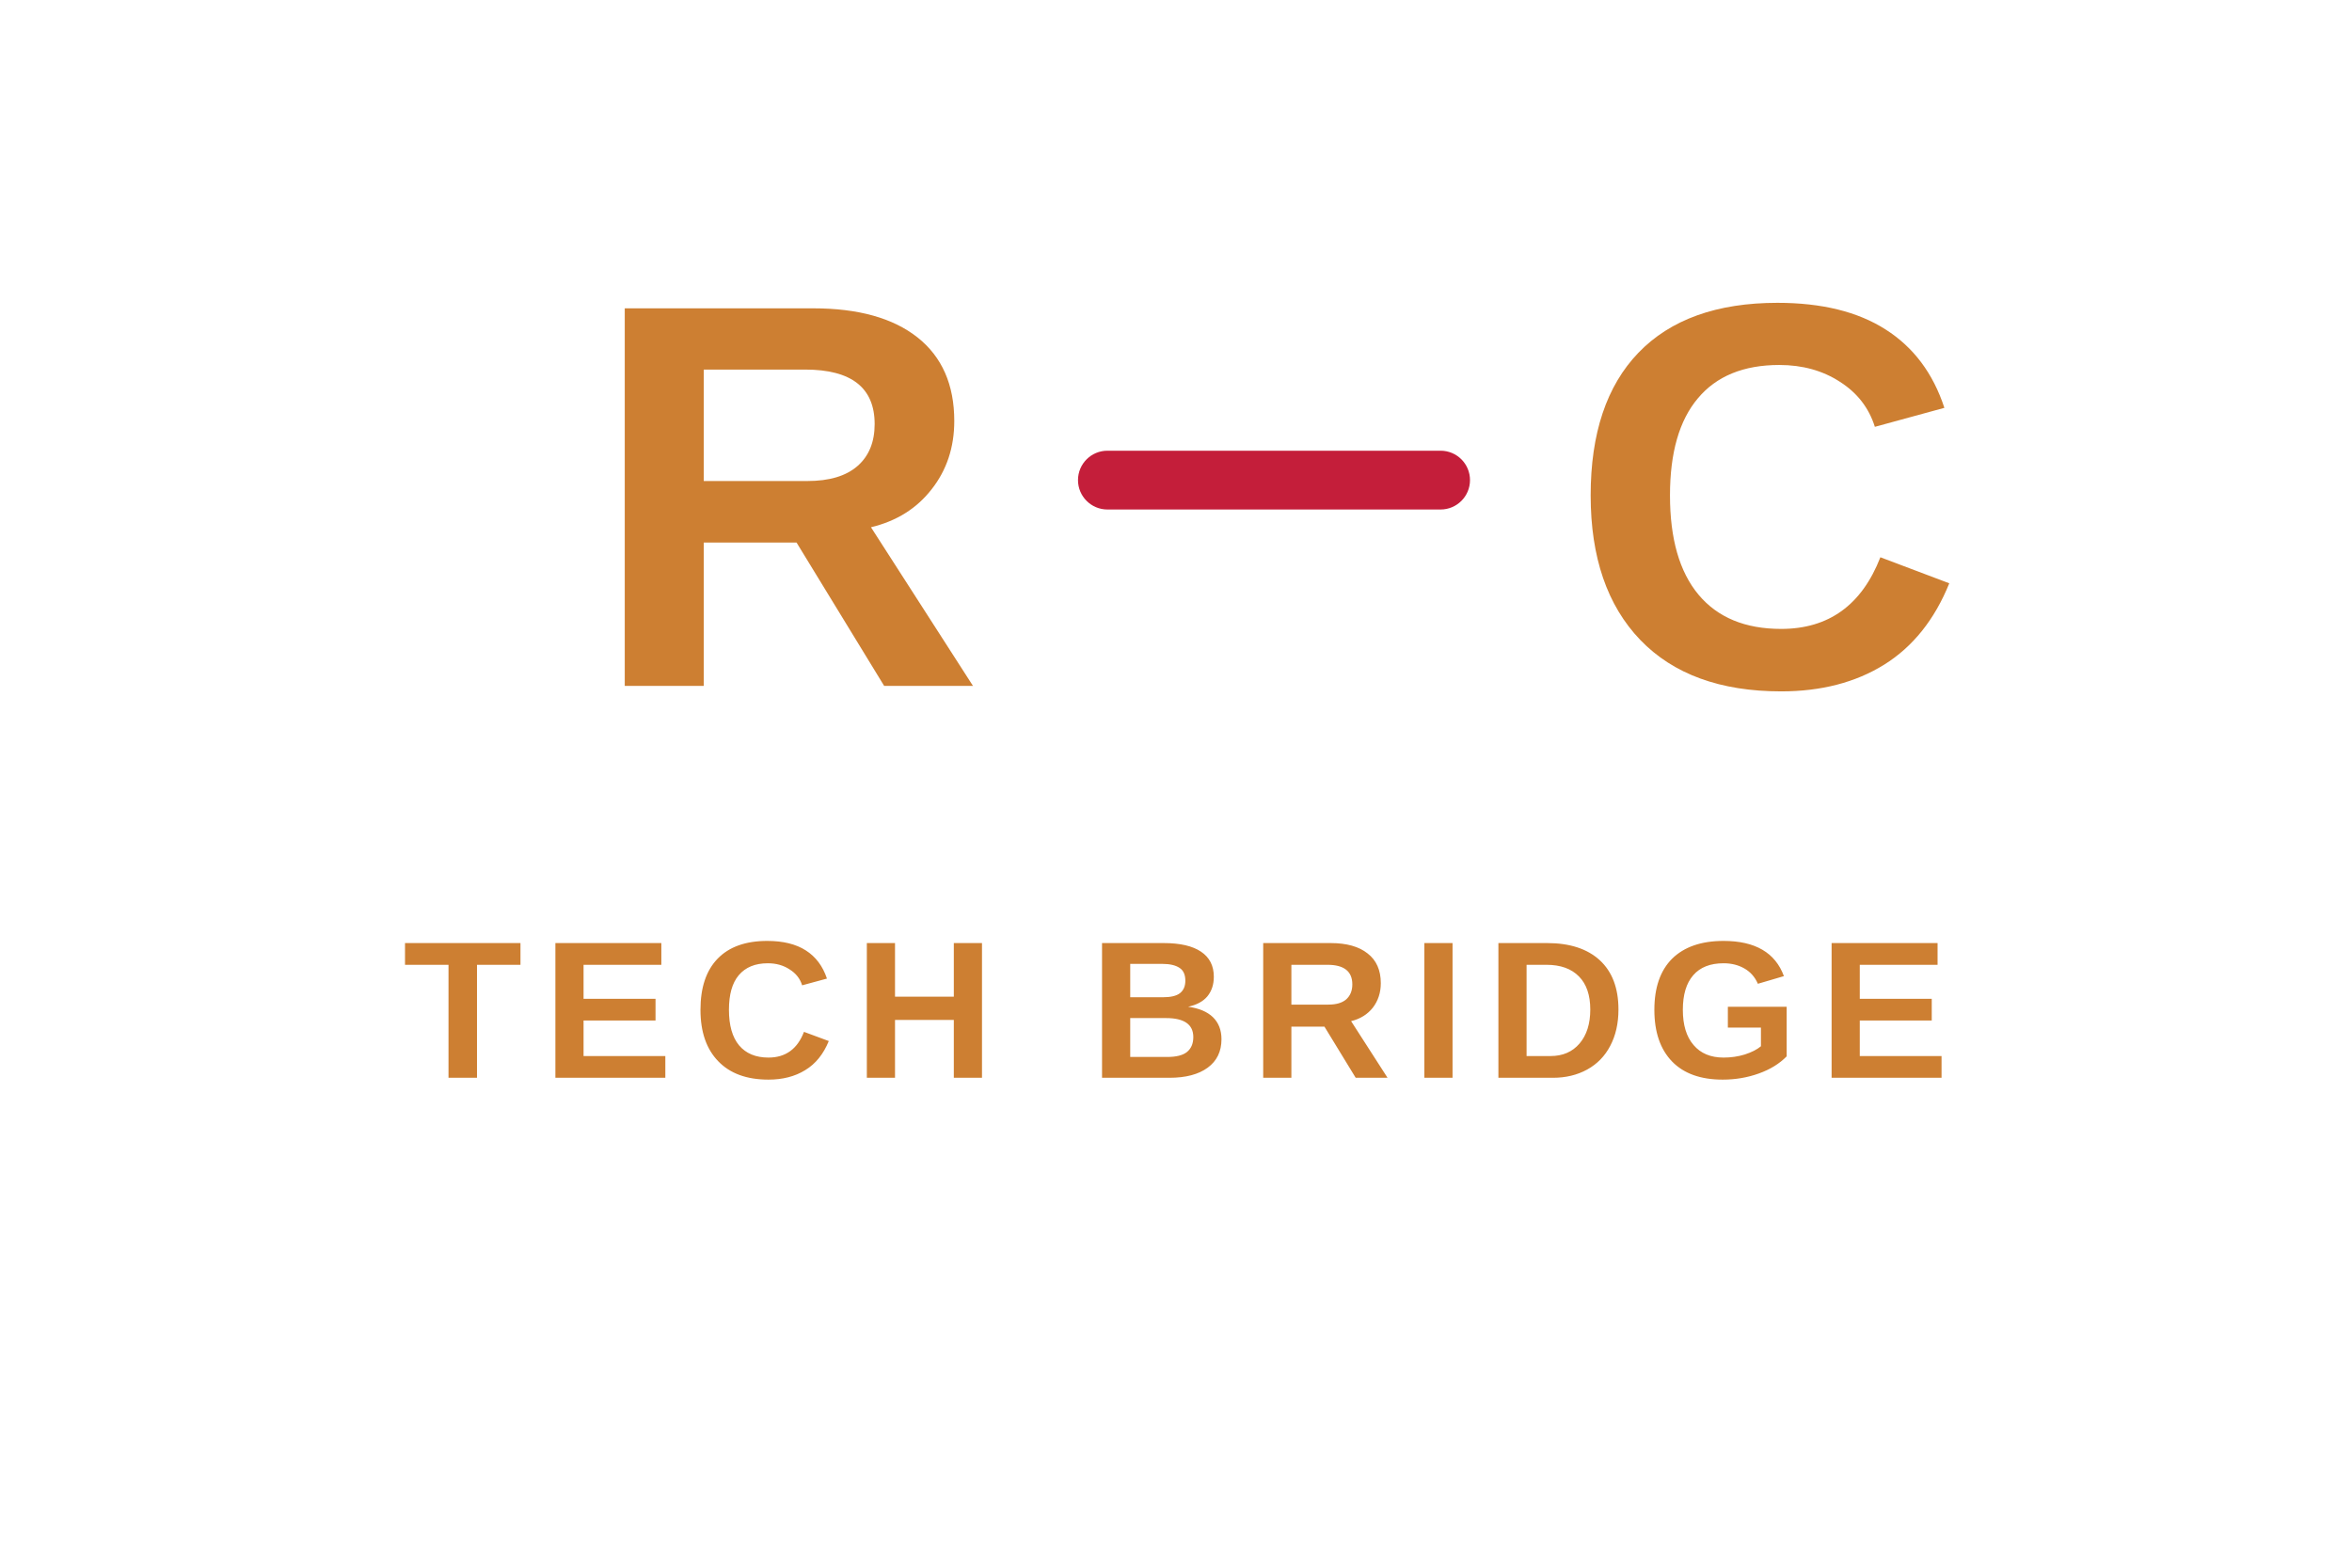
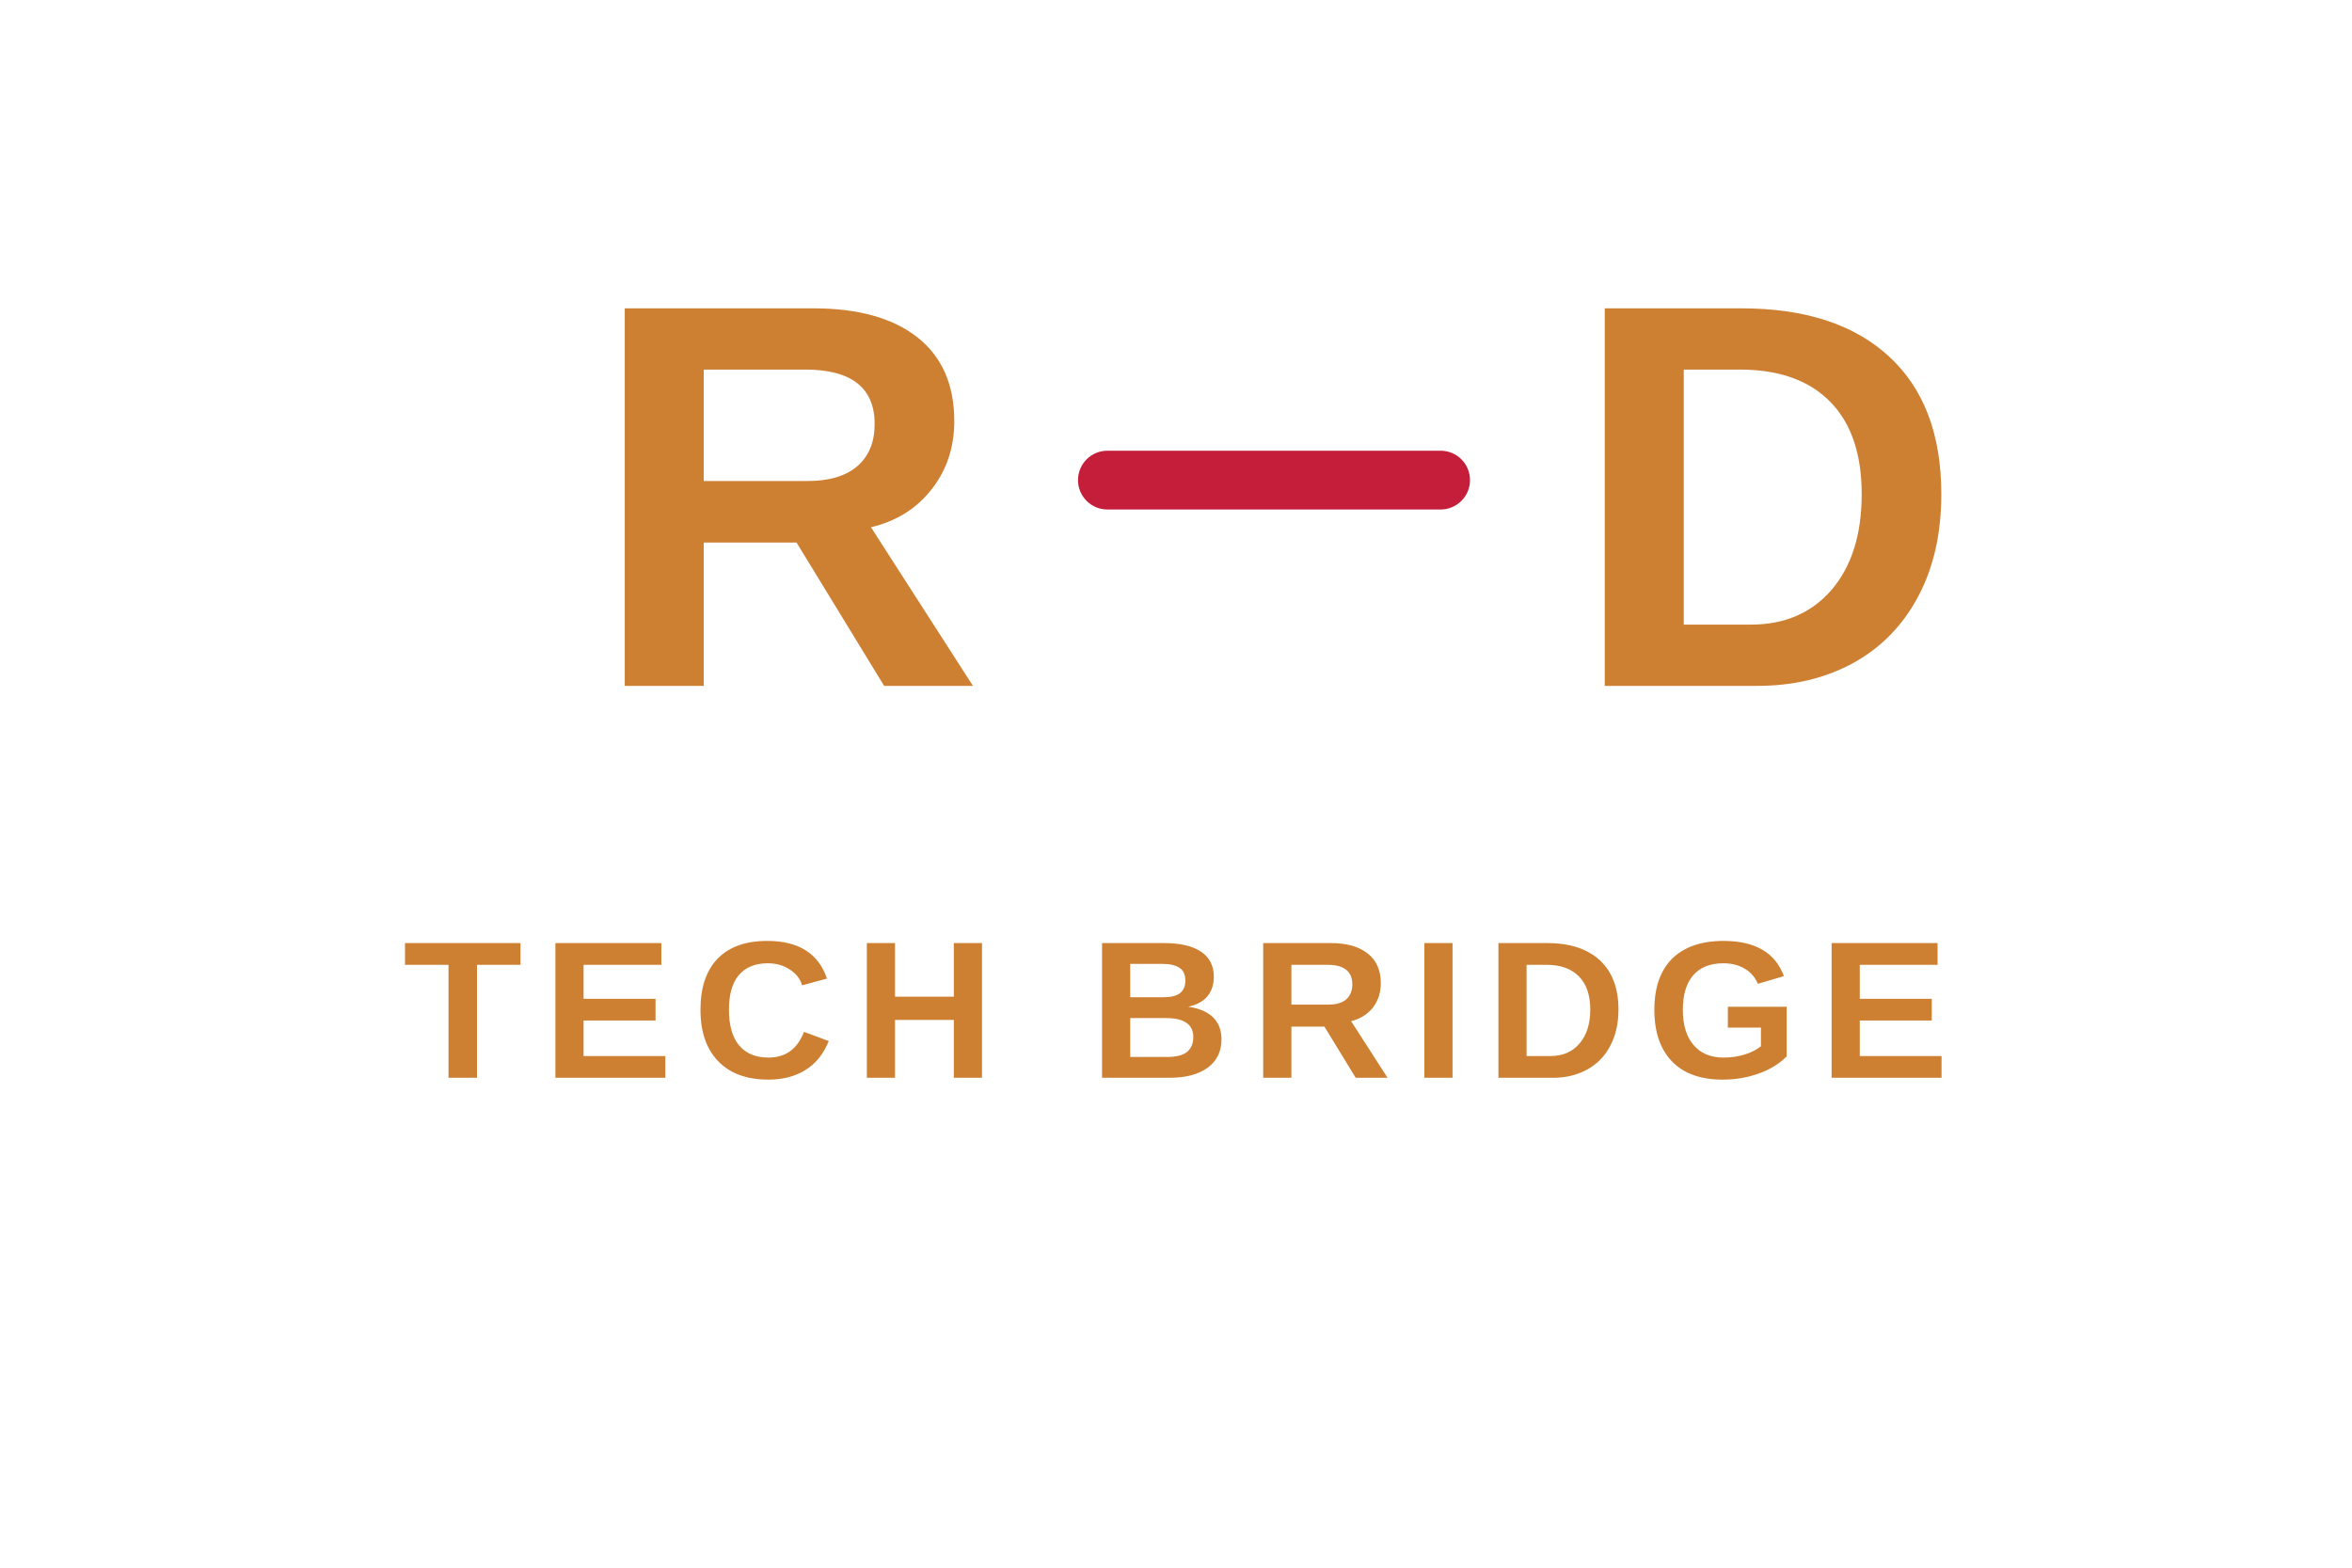
<svg xmlns="http://www.w3.org/2000/svg" width="120" height="80" viewBox="0 0 120 80">
  <text x="30" y="35" font-family="Arial, sans-serif" font-size="28" font-weight="bold" fill="#CD7F32">R</text>
  <rect x="55" y="23" width="20" height="3" fill="#C41E3A" rx="1.5" />
-   <text x="80" y="35" font-family="Arial, sans-serif" font-size="28" font-weight="bold" fill="#CD7F32">C</text>
+   <text x="80" y="35" font-family="Arial, sans-serif" font-size="28" font-weight="bold" fill="#CD7F32">D</text>
  <text x="60" y="55" font-family="Arial, sans-serif" font-size="10" font-weight="bold" text-anchor="middle" fill="#CD7F32" letter-spacing="1px">TECH BRIDGE</text>
</svg>
